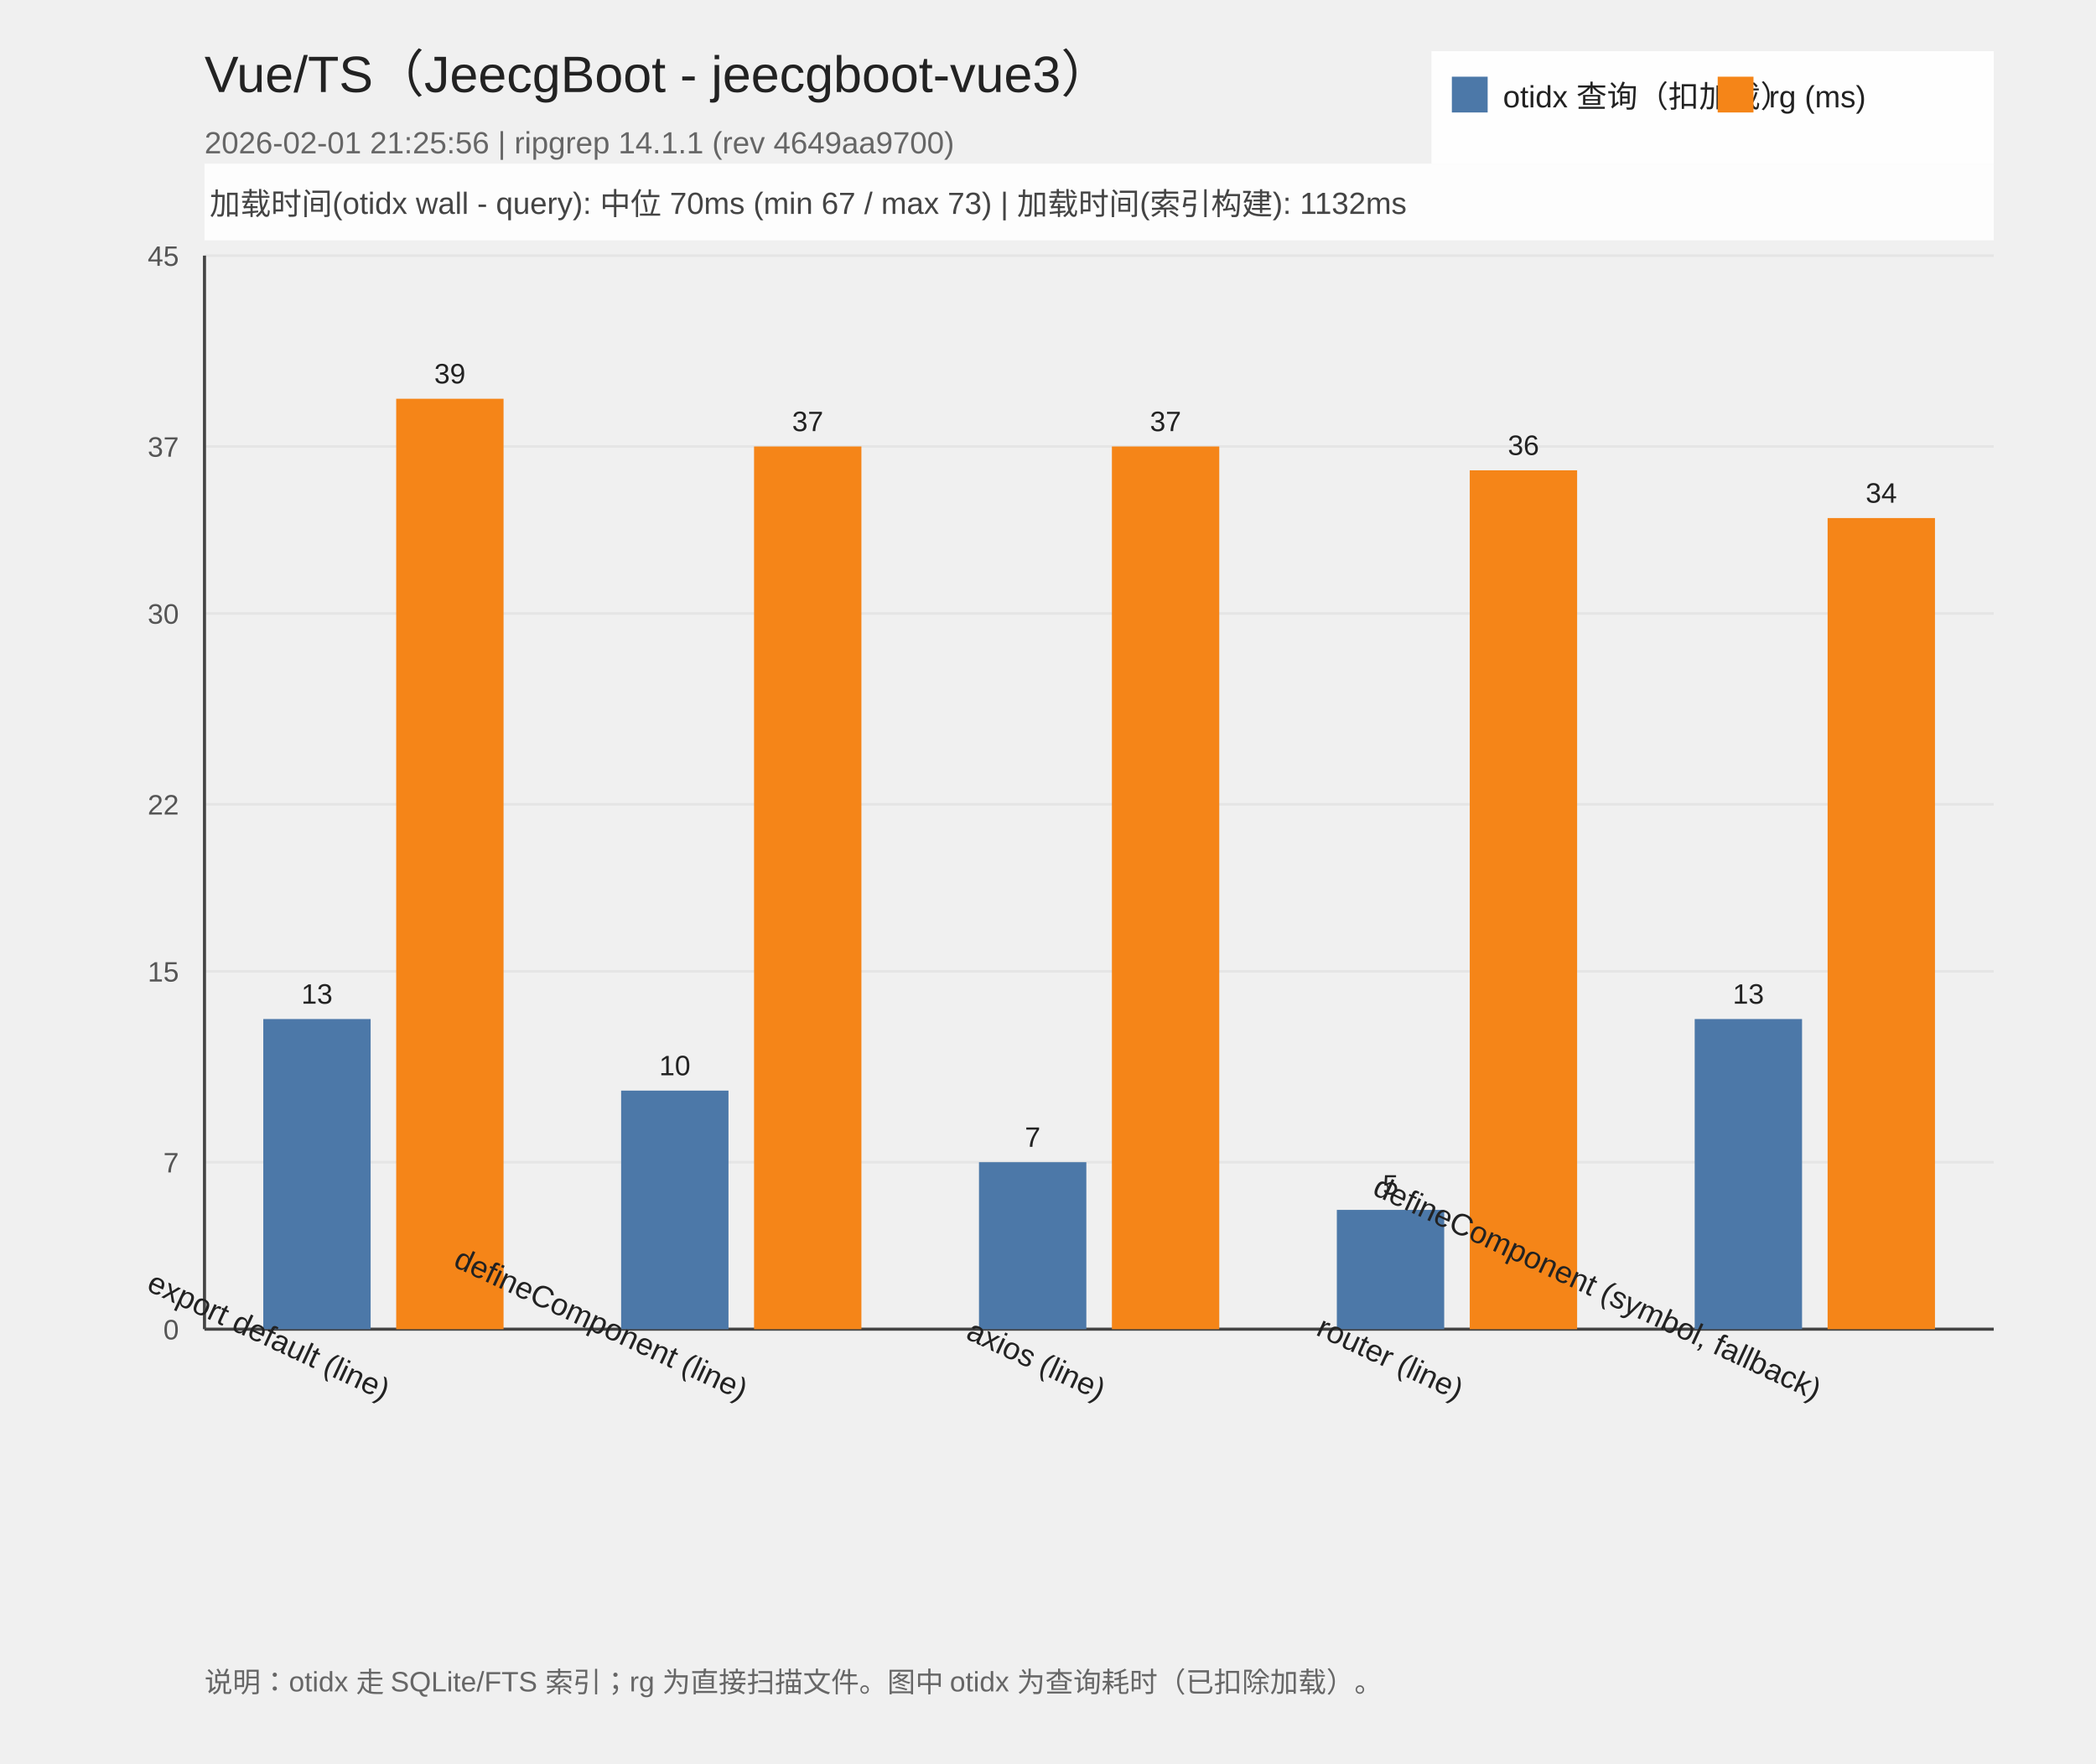
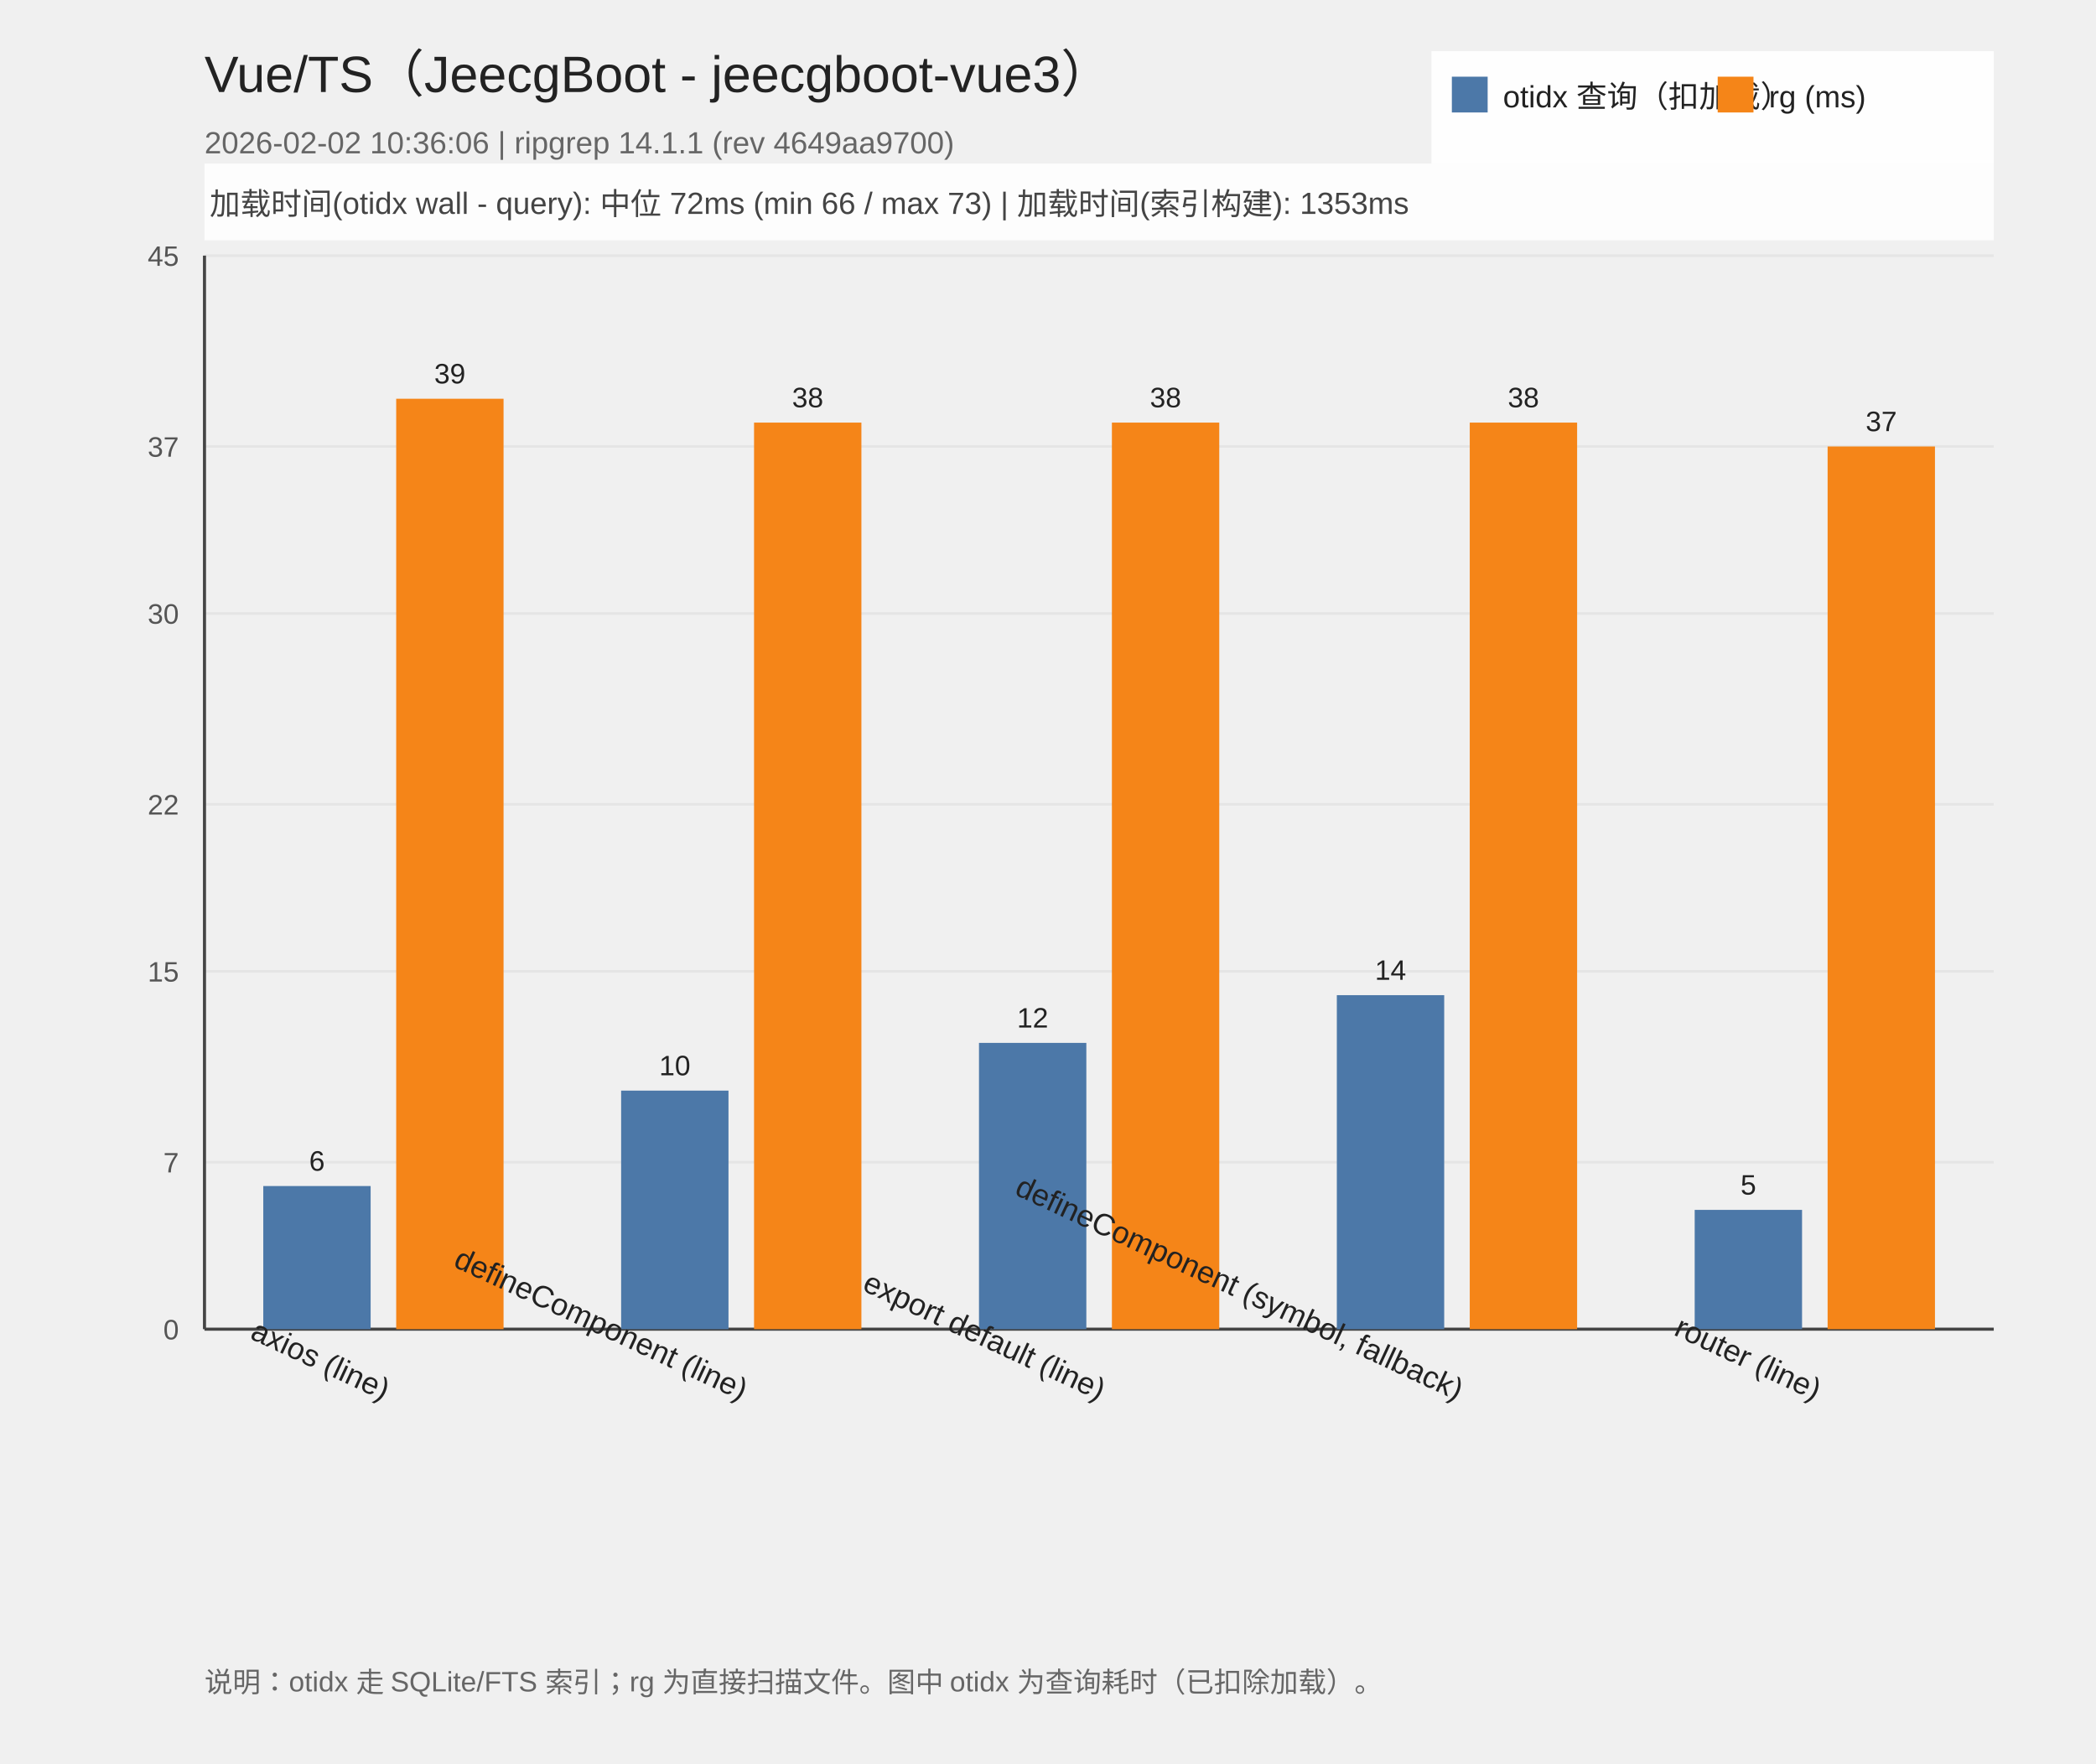
<svg xmlns="http://www.w3.org/2000/svg" width="820" height="690" viewBox="0 0 820 690">
  <style>text{font-family:Segoe UI, Microsoft YaHei, Arial, sans-serif;}</style>
  <text x="80" y="36" font-size="20" fill="#222">Vue/TS（JeecgBoot - jeecgboot-vue3）</text>
-   <text x="80" y="60" font-size="12" fill="#666">2026-02-01 21:25:56 | ripgrep 14.1.1 (rev 4649aa9700)</text>
+   <text x="80" y="60" font-size="12" fill="#666">2026-02-02 10:36:06 | ripgrep 14.1.1 (rev 4649aa9700)</text>
  <rect x="560" y="20" width="220" height="44" fill="white" opacity="0.9" />
  <rect x="568" y="30" width="14" height="14" fill="#4C78A8" />
  <text x="588" y="42" font-size="12" fill="#222">otidx 查询（扣加载）</text>
  <rect x="672" y="30" width="14" height="14" fill="#F58518" />
  <text x="692" y="42" font-size="12" fill="#222">rg (ms)</text>
  <rect x="80" y="64" width="700" height="30" fill="white" opacity="0.85" />
-   <text x="82" y="84" font-size="12" fill="#444">加载时间(otidx wall - query): 中位 70ms (min 67 / max 73) | 加载时间(索引构建): 1132ms</text>
+   <text x="82" y="84" font-size="12" fill="#444">加载时间(otidx wall - query): 中位 72ms (min 66 / max 73) | 加载时间(索引构建): 1353ms</text>
  <line x1="80" y1="520.00" x2="780" y2="520.00" stroke="#e5e5e5" stroke-width="1" />
  <text x="70" y="524.00" font-size="11" text-anchor="end" fill="#555">0</text>
  <line x1="80" y1="454.67" x2="780" y2="454.67" stroke="#e5e5e5" stroke-width="1" />
  <text x="70" y="458.67" font-size="11" text-anchor="end" fill="#555">7</text>
  <line x1="80" y1="380.00" x2="780" y2="380.00" stroke="#e5e5e5" stroke-width="1" />
  <text x="70" y="384.00" font-size="11" text-anchor="end" fill="#555">15</text>
  <line x1="80" y1="314.67" x2="780" y2="314.67" stroke="#e5e5e5" stroke-width="1" />
  <text x="70" y="318.67" font-size="11" text-anchor="end" fill="#555">22</text>
  <line x1="80" y1="240.00" x2="780" y2="240.00" stroke="#e5e5e5" stroke-width="1" />
  <text x="70" y="244.00" font-size="11" text-anchor="end" fill="#555">30</text>
  <line x1="80" y1="174.67" x2="780" y2="174.67" stroke="#e5e5e5" stroke-width="1" />
  <text x="70" y="178.67" font-size="11" text-anchor="end" fill="#555">37</text>
  <line x1="80" y1="100.00" x2="780" y2="100.00" stroke="#e5e5e5" stroke-width="1" />
  <text x="70" y="104.00" font-size="11" text-anchor="end" fill="#555">45</text>
  <line x1="80" y1="520" x2="780" y2="520" stroke="#444" stroke-width="1.2" />
  <line x1="80" y1="100" x2="80" y2="520" stroke="#444" stroke-width="1.2" />
-   <rect x="103.00" y="398.67" width="42" height="121.33" fill="#4C78A8" />
+   <rect x="103.00" y="464.00" width="42" height="56.00" fill="#4C78A8" />
  <rect x="155.00" y="156.00" width="42" height="364.00" fill="#F58518" />
-   <text x="124.00" y="392.67" font-size="11" text-anchor="middle" fill="#222">13</text>
+   <text x="124.00" y="458.00" font-size="11" text-anchor="middle" fill="#222">6</text>
  <text x="176.00" y="150.00" font-size="11" text-anchor="middle" fill="#222">39</text>
-   <text x="150.00" y="548.00" font-size="12" text-anchor="end" fill="#222" transform="rotate(25 150.00 548.00)">export default (line)</text>
+   <text x="150.00" y="548.00" font-size="12" text-anchor="end" fill="#222" transform="rotate(25 150.00 548.00)">axios (line)</text>
  <rect x="243.00" y="426.67" width="42" height="93.33" fill="#4C78A8" />
-   <rect x="295.00" y="174.67" width="42" height="345.33" fill="#F58518" />
+   <rect x="295.00" y="165.33" width="42" height="354.67" fill="#F58518" />
  <text x="264.00" y="420.67" font-size="11" text-anchor="middle" fill="#222">10</text>
-   <text x="316.00" y="168.67" font-size="11" text-anchor="middle" fill="#222">37</text>
+   <text x="316.00" y="159.33" font-size="11" text-anchor="middle" fill="#222">38</text>
  <text x="290.00" y="548.00" font-size="12" text-anchor="end" fill="#222" transform="rotate(25 290.00 548.00)">defineComponent (line)</text>
-   <rect x="383.00" y="454.67" width="42" height="65.33" fill="#4C78A8" />
-   <rect x="435.00" y="174.67" width="42" height="345.33" fill="#F58518" />
-   <text x="404.00" y="448.67" font-size="11" text-anchor="middle" fill="#222">7</text>
-   <text x="456.00" y="168.67" font-size="11" text-anchor="middle" fill="#222">37</text>
-   <text x="430.00" y="548.00" font-size="12" text-anchor="end" fill="#222" transform="rotate(25 430.00 548.00)">axios (line)</text>
-   <rect x="523.00" y="473.33" width="42" height="46.67" fill="#4C78A8" />
-   <rect x="575.00" y="184.00" width="42" height="336.00" fill="#F58518" />
-   <text x="544.00" y="467.33" font-size="11" text-anchor="middle" fill="#222">5</text>
-   <text x="596.00" y="178.00" font-size="11" text-anchor="middle" fill="#222">36</text>
-   <text x="570.00" y="548.00" font-size="12" text-anchor="end" fill="#222" transform="rotate(25 570.00 548.00)">router (line)</text>
-   <rect x="663.00" y="398.67" width="42" height="121.33" fill="#4C78A8" />
-   <rect x="715.00" y="202.67" width="42" height="317.33" fill="#F58518" />
-   <text x="684.00" y="392.67" font-size="11" text-anchor="middle" fill="#222">13</text>
-   <text x="736.00" y="196.67" font-size="11" text-anchor="middle" fill="#222">34</text>
-   <text x="710.00" y="548.00" font-size="12" text-anchor="end" fill="#222" transform="rotate(25 710.00 548.00)">defineComponent (symbol, fallback)</text>
+   <rect x="383.00" y="408.00" width="42" height="112.00" fill="#4C78A8" />
+   <rect x="435.00" y="165.33" width="42" height="354.67" fill="#F58518" />
+   <text x="404.00" y="402.00" font-size="11" text-anchor="middle" fill="#222">12</text>
+   <text x="456.00" y="159.33" font-size="11" text-anchor="middle" fill="#222">38</text>
+   <text x="430.00" y="548.00" font-size="12" text-anchor="end" fill="#222" transform="rotate(25 430.00 548.00)">export default (line)</text>
+   <rect x="523.00" y="389.33" width="42" height="130.67" fill="#4C78A8" />
+   <rect x="575.00" y="165.33" width="42" height="354.67" fill="#F58518" />
+   <text x="544.00" y="383.33" font-size="11" text-anchor="middle" fill="#222">14</text>
+   <text x="596.00" y="159.33" font-size="11" text-anchor="middle" fill="#222">38</text>
+   <text x="570.00" y="548.00" font-size="12" text-anchor="end" fill="#222" transform="rotate(25 570.00 548.00)">defineComponent (symbol, fallback)</text>
+   <rect x="663.00" y="473.33" width="42" height="46.67" fill="#4C78A8" />
+   <rect x="715.00" y="174.67" width="42" height="345.33" fill="#F58518" />
+   <text x="684.00" y="467.33" font-size="11" text-anchor="middle" fill="#222">5</text>
+   <text x="736.00" y="168.67" font-size="11" text-anchor="middle" fill="#222">37</text>
+   <text x="710.00" y="548.00" font-size="12" text-anchor="end" fill="#222" transform="rotate(25 710.00 548.00)">router (line)</text>
  <text x="80" y="662" font-size="11" fill="#666">说明：otidx 走 SQLite/FTS 索引；rg 为直接扫描文件。图中 otidx 为查询耗时（已扣除加载）。</text>
</svg>
